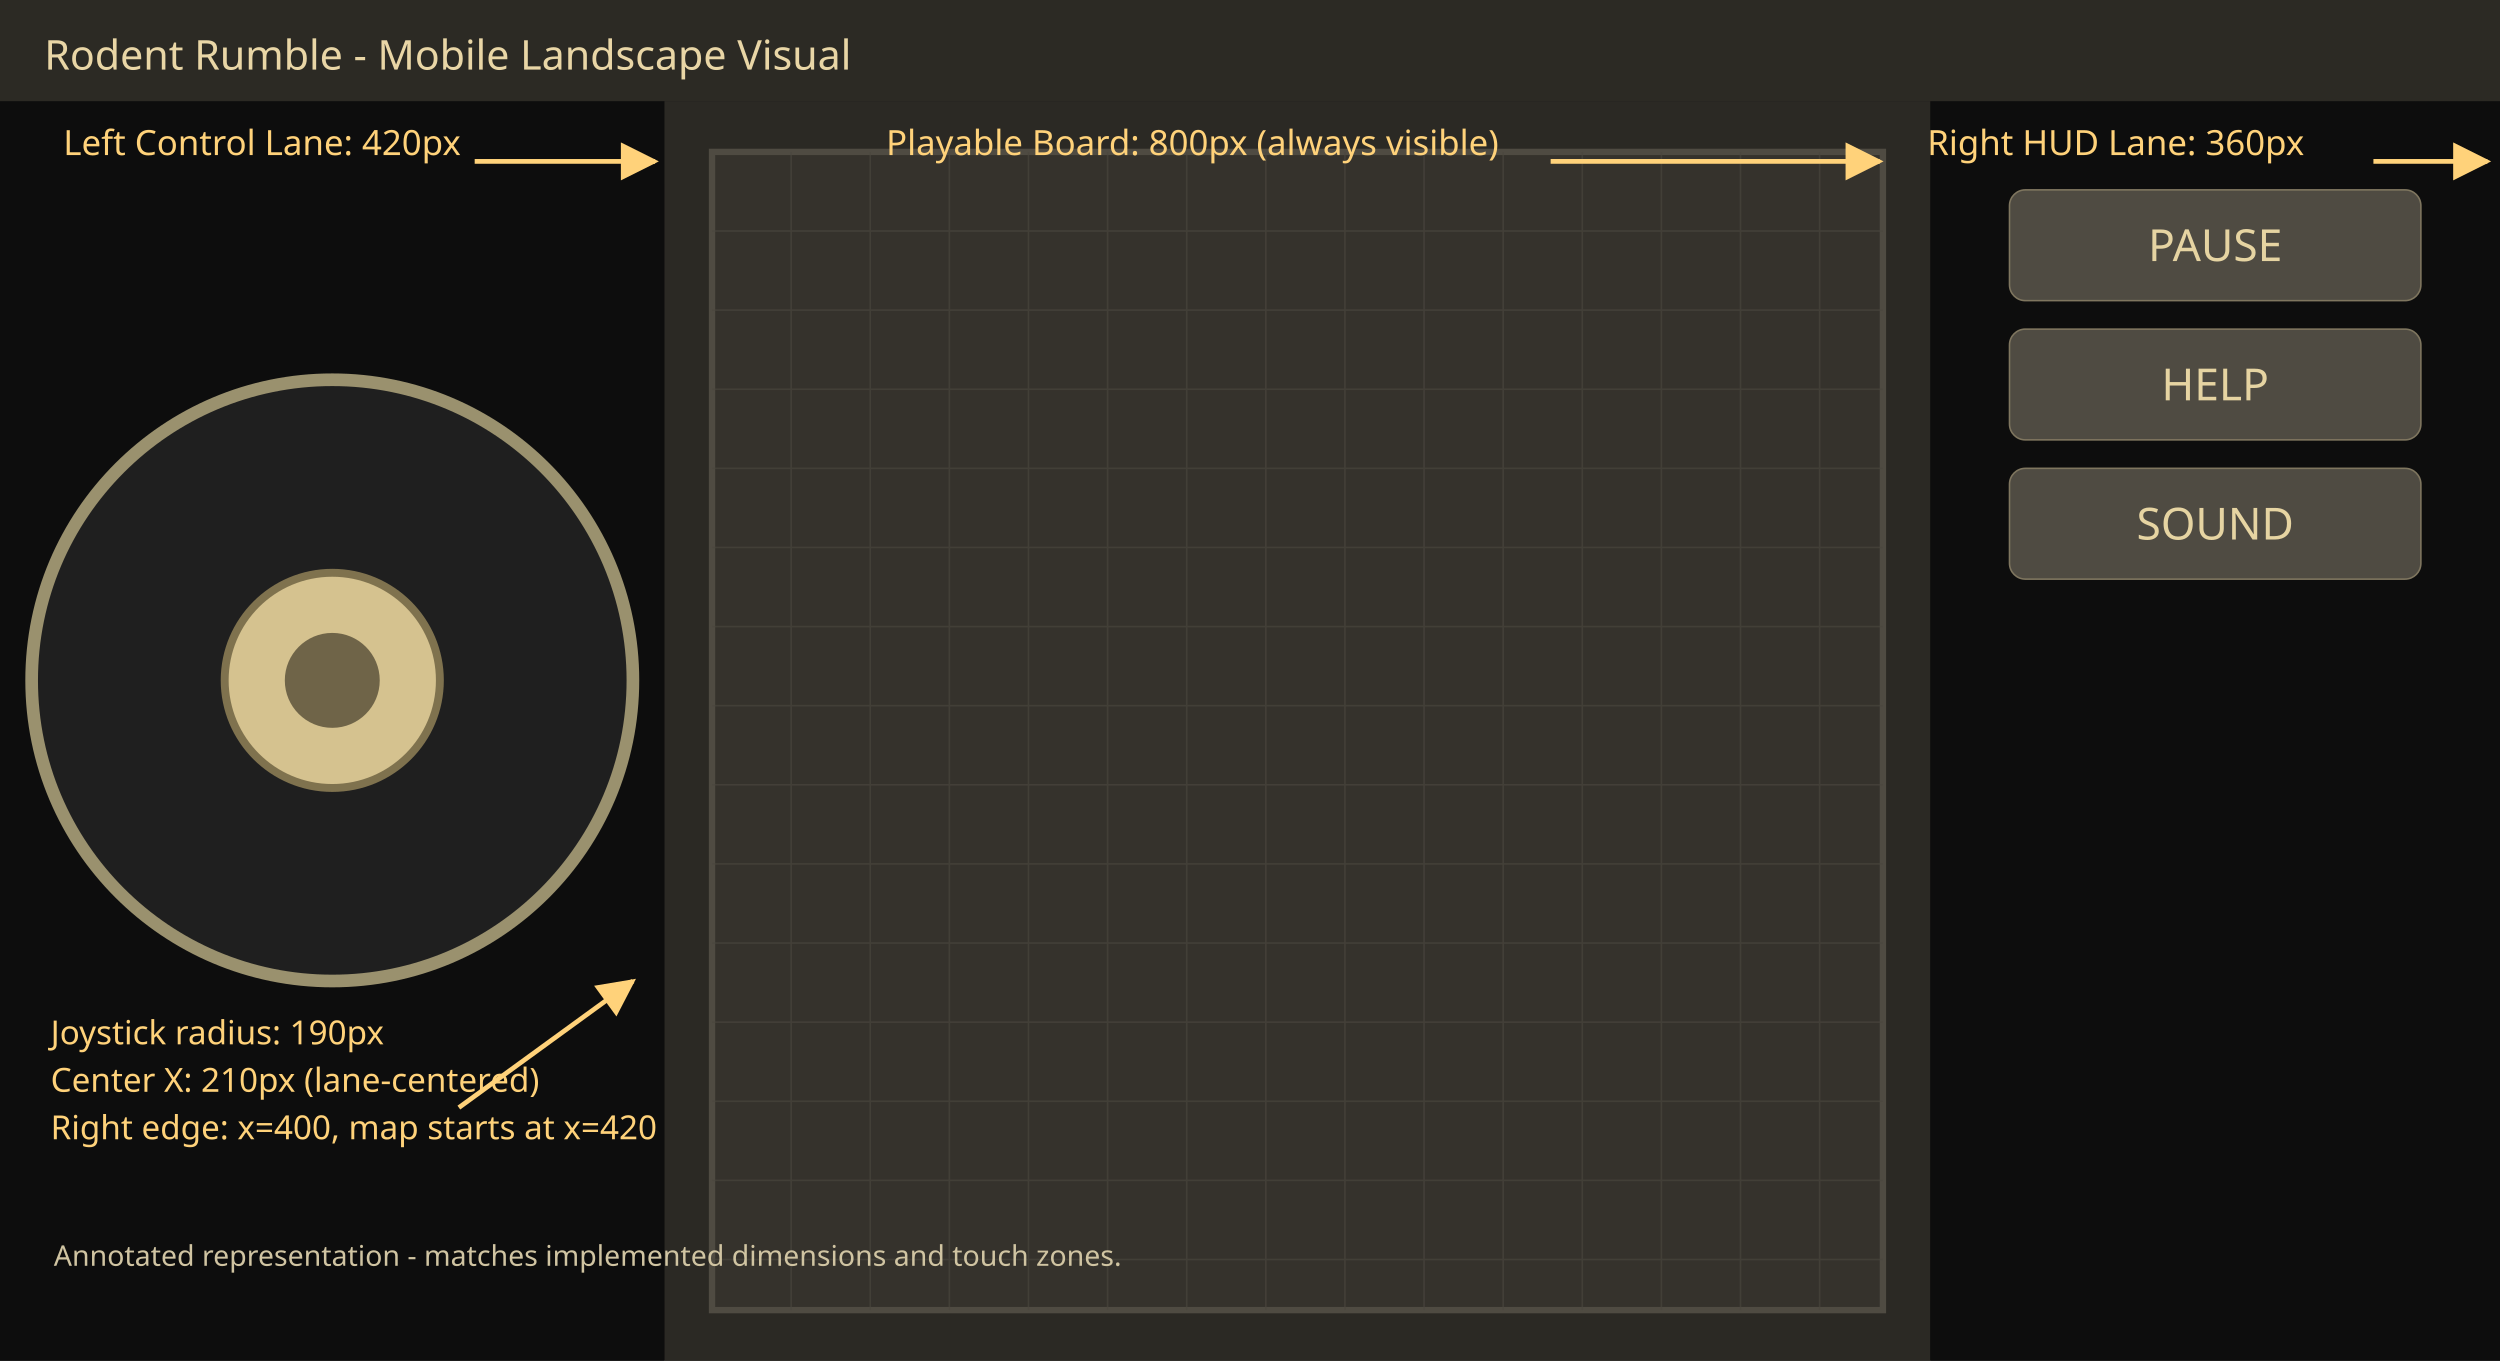
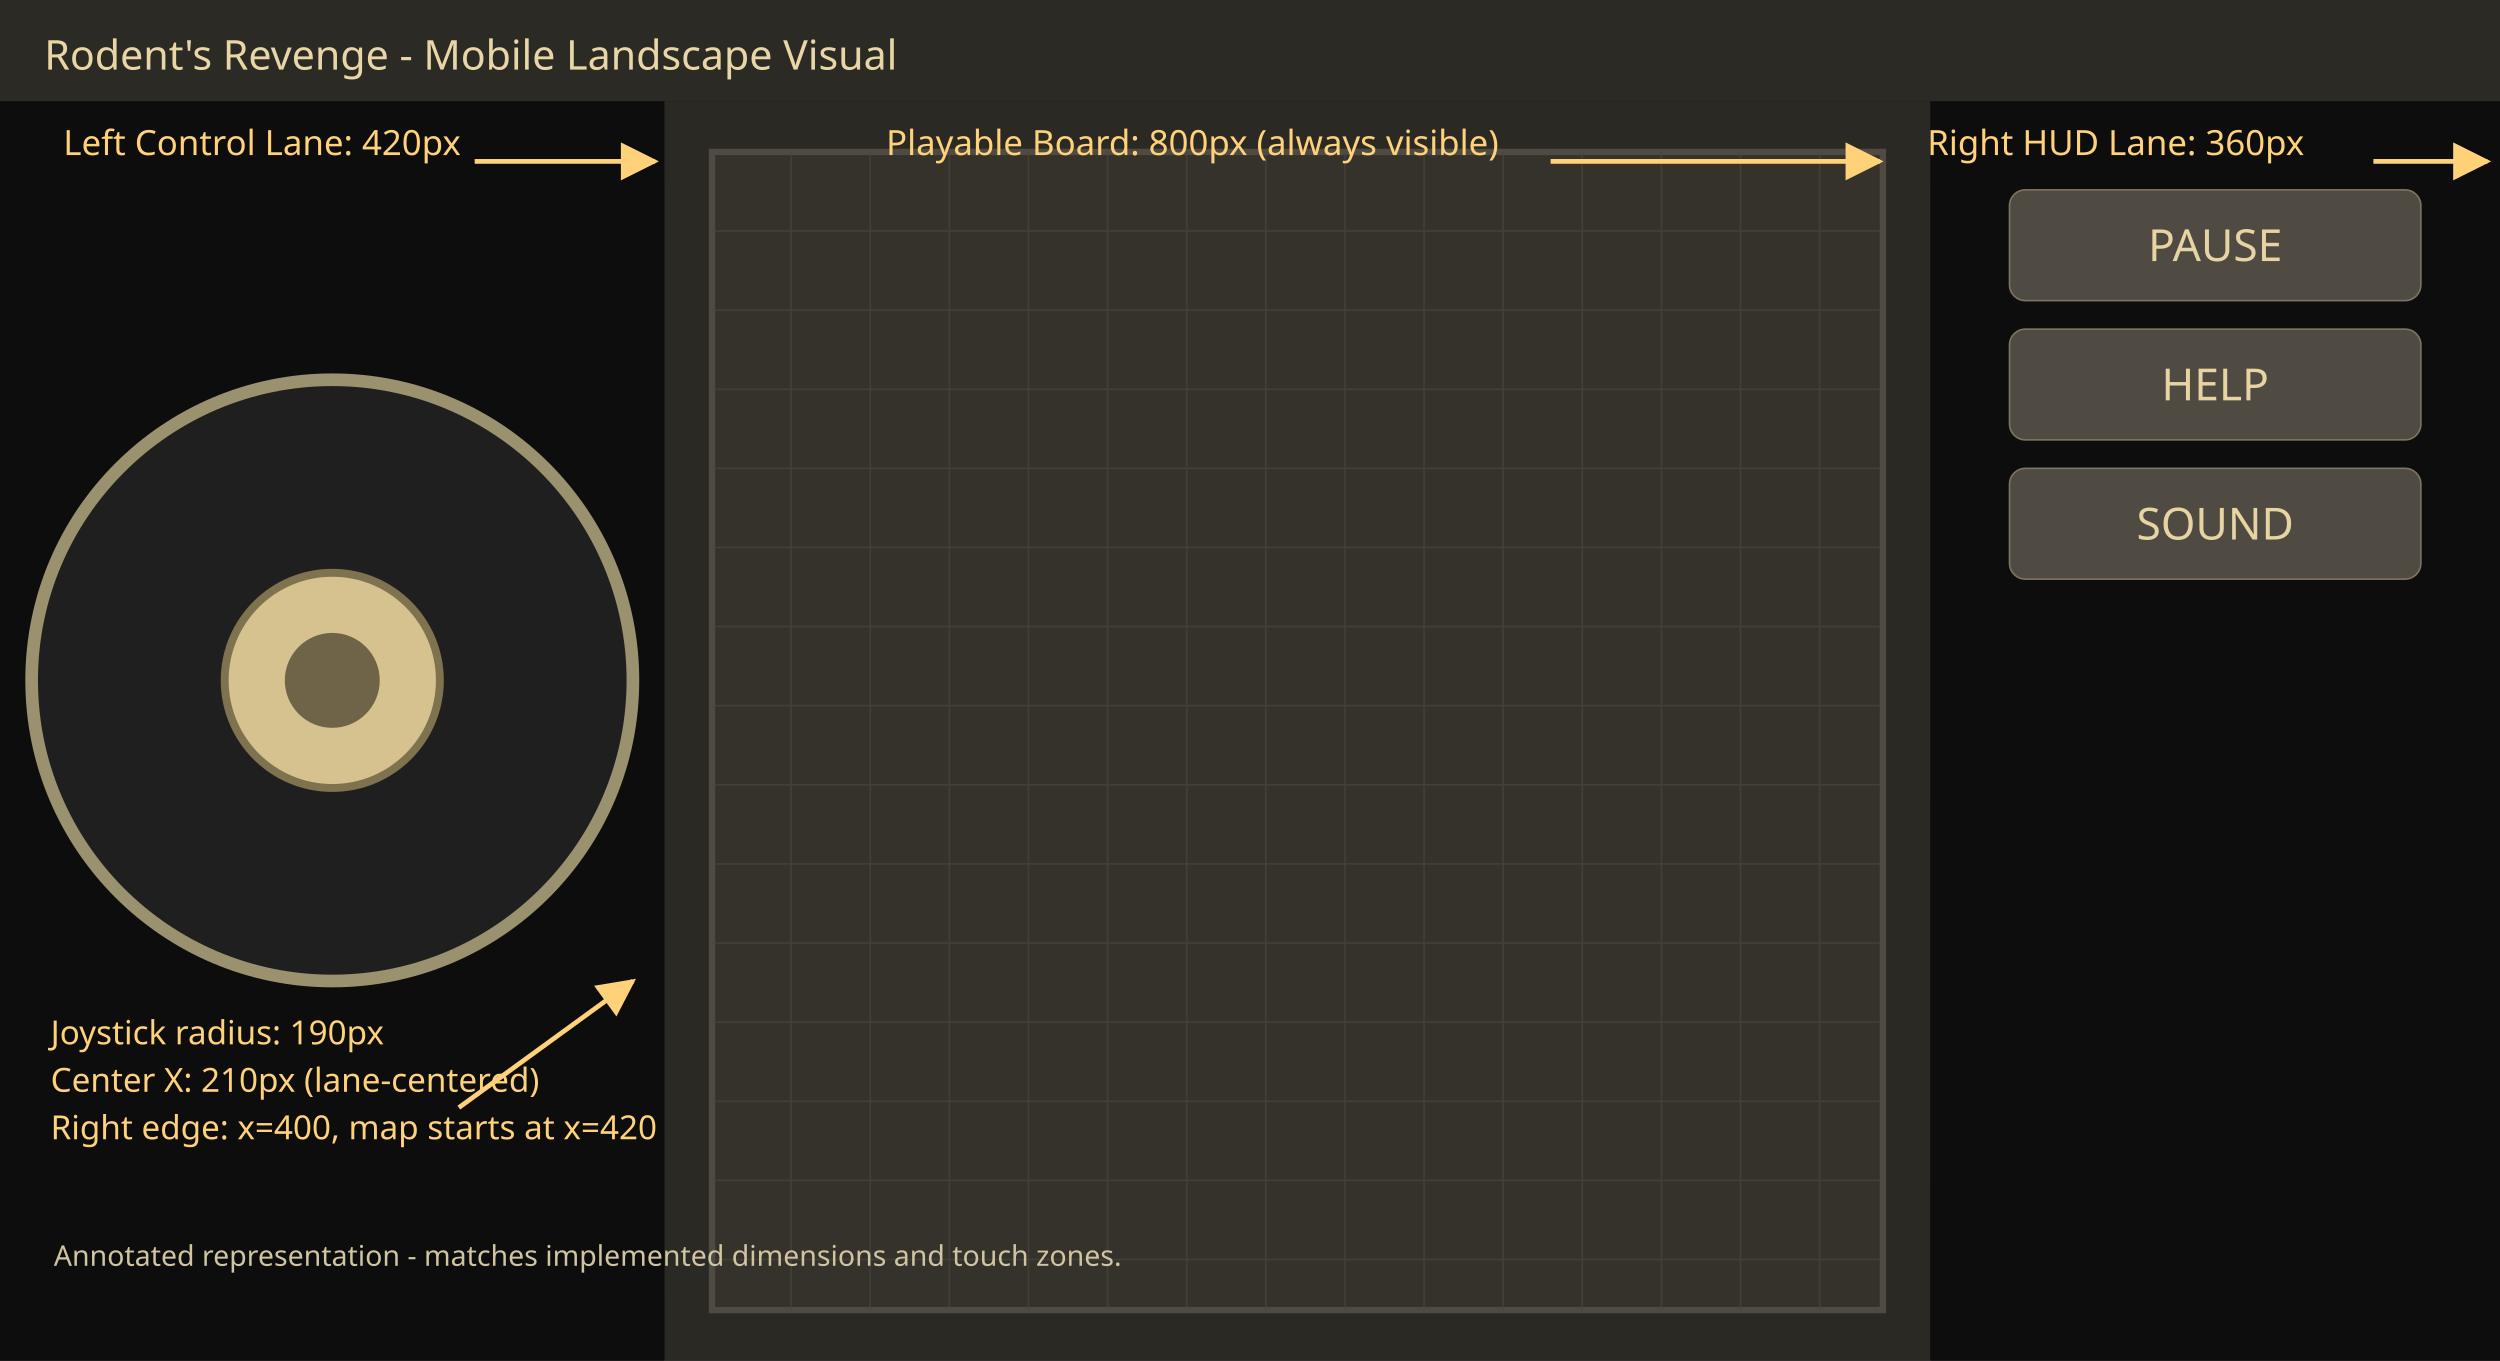
- <svg xmlns="http://www.w3.org/2000/svg" width="1580" height="860" viewBox="0 0 1580 860" role="img" aria-label="Rodent Rumble mobile landscape layout with labeled control zones">
+ <svg xmlns="http://www.w3.org/2000/svg" width="1580" height="860" viewBox="0 0 1580 860" role="img" aria-label="Rodent's Revenge mobile landscape layout with labeled control zones">
  <defs>
    <linearGradient id="bg" x1="0" y1="0" x2="0" y2="1">
      <stop offset="0%" stop-color="#1a1916" />
      <stop offset="100%" stop-color="#0f0e0c" />
    </linearGradient>
    <marker id="arrow" viewBox="0 0 10 10" refX="9" refY="5" markerWidth="8" markerHeight="8" orient="auto-start-reverse">
      <path d="M 0 0 L 10 5 L 0 10 z" fill="#ffd27a" />
    </marker>
  </defs>
  <rect x="0" y="0" width="1580" height="860" fill="url(#bg)" />
  <rect x="0" y="0" width="1580" height="64" fill="#2c2a24" />
  <rect x="0" y="64" width="420" height="796" fill="#0d0d0d" />
  <rect x="420" y="64" width="800" height="796" fill="#2b2924" />
  <rect x="1220" y="64" width="360" height="796" fill="#0d0d0d" />
  <rect x="450" y="96" width="740" height="732" fill="#35322c" stroke="#4f4b42" stroke-width="4" />
  <g stroke="#4a463e" stroke-width="1" opacity="0.65">
    <line x1="500" y1="96" x2="500" y2="828" />
    <line x1="550" y1="96" x2="550" y2="828" />
    <line x1="600" y1="96" x2="600" y2="828" />
    <line x1="650" y1="96" x2="650" y2="828" />
    <line x1="700" y1="96" x2="700" y2="828" />
    <line x1="750" y1="96" x2="750" y2="828" />
    <line x1="800" y1="96" x2="800" y2="828" />
    <line x1="850" y1="96" x2="850" y2="828" />
    <line x1="900" y1="96" x2="900" y2="828" />
    <line x1="950" y1="96" x2="950" y2="828" />
    <line x1="1000" y1="96" x2="1000" y2="828" />
    <line x1="1050" y1="96" x2="1050" y2="828" />
    <line x1="1100" y1="96" x2="1100" y2="828" />
    <line x1="1150" y1="96" x2="1150" y2="828" />
    <line x1="450" y1="146" x2="1190" y2="146" />
    <line x1="450" y1="196" x2="1190" y2="196" />
    <line x1="450" y1="246" x2="1190" y2="246" />
    <line x1="450" y1="296" x2="1190" y2="296" />
    <line x1="450" y1="346" x2="1190" y2="346" />
    <line x1="450" y1="396" x2="1190" y2="396" />
    <line x1="450" y1="446" x2="1190" y2="446" />
    <line x1="450" y1="496" x2="1190" y2="496" />
    <line x1="450" y1="546" x2="1190" y2="546" />
    <line x1="450" y1="596" x2="1190" y2="596" />
    <line x1="450" y1="646" x2="1190" y2="646" />
    <line x1="450" y1="696" x2="1190" y2="696" />
    <line x1="450" y1="746" x2="1190" y2="746" />
    <line x1="450" y1="796" x2="1190" y2="796" />
  </g>
  <circle cx="210" cy="430" r="190" fill="#1f1f1f" stroke="#9a916e" stroke-width="8" />
  <circle cx="210" cy="430" r="68" fill="#d5c28f" stroke="#7f724e" stroke-width="5" />
  <circle cx="210" cy="430" r="30" fill="#6f6448" />
  <rect x="1270" y="120" width="260" height="70" rx="10" fill="#4f4b42" stroke="#7f765f" />
  <rect x="1270" y="208" width="260" height="70" rx="10" fill="#4f4b42" stroke="#7f765f" />
  <rect x="1270" y="296" width="260" height="70" rx="10" fill="#4f4b42" stroke="#7f765f" />
  <text x="1400" y="165" text-anchor="middle" fill="#e6d4a2" font-size="28" font-family="Verdana">PAUSE</text>
  <text x="1400" y="253" text-anchor="middle" fill="#e6d4a2" font-size="28" font-family="Verdana">HELP</text>
  <text x="1400" y="341" text-anchor="middle" fill="#e6d4a2" font-size="28" font-family="Verdana">SOUND</text>
-   <text x="28" y="44" fill="#e9d6a6" font-size="26" font-family="Verdana">Rodent Rumble - Mobile Landscape Visual</text>
+   <text x="28" y="44" fill="#e9d6a6" font-size="26" font-family="Verdana">Rodent's Revenge - Mobile Landscape Visual</text>
  <text x="40" y="98" fill="#ffd27a" font-size="22" font-family="Verdana">Left Control Lane: 420px</text>
  <line x1="300" y1="102" x2="414" y2="102" stroke="#ffd27a" stroke-width="3" marker-end="url(#arrow)" />
  <text x="560" y="98" fill="#ffd27a" font-size="22" font-family="Verdana">Playable Board: 800px (always visible)</text>
  <line x1="980" y1="102" x2="1188" y2="102" stroke="#ffd27a" stroke-width="3" marker-end="url(#arrow)" />
  <text x="1218" y="98" fill="#ffd27a" font-size="22" font-family="Verdana">Right HUD Lane: 360px</text>
  <line x1="1500" y1="102" x2="1572" y2="102" stroke="#ffd27a" stroke-width="3" marker-end="url(#arrow)" />
  <text x="32" y="660" fill="#ffd27a" font-size="21" font-family="Verdana">Joystick radius: 190px</text>
  <text x="32" y="690" fill="#ffd27a" font-size="21" font-family="Verdana">Center X: 210px (lane-centered)</text>
  <text x="32" y="720" fill="#ffd27a" font-size="21" font-family="Verdana">Right edge: x=400, map starts at x=420</text>
  <line x1="290" y1="700" x2="400" y2="620" stroke="#ffd27a" stroke-width="3" marker-end="url(#arrow)" />
  <text x="34" y="800" fill="#d0c4a2" font-size="18" font-family="Verdana">Annotated representation - matches implemented dimensions and touch zones.</text>
</svg>
